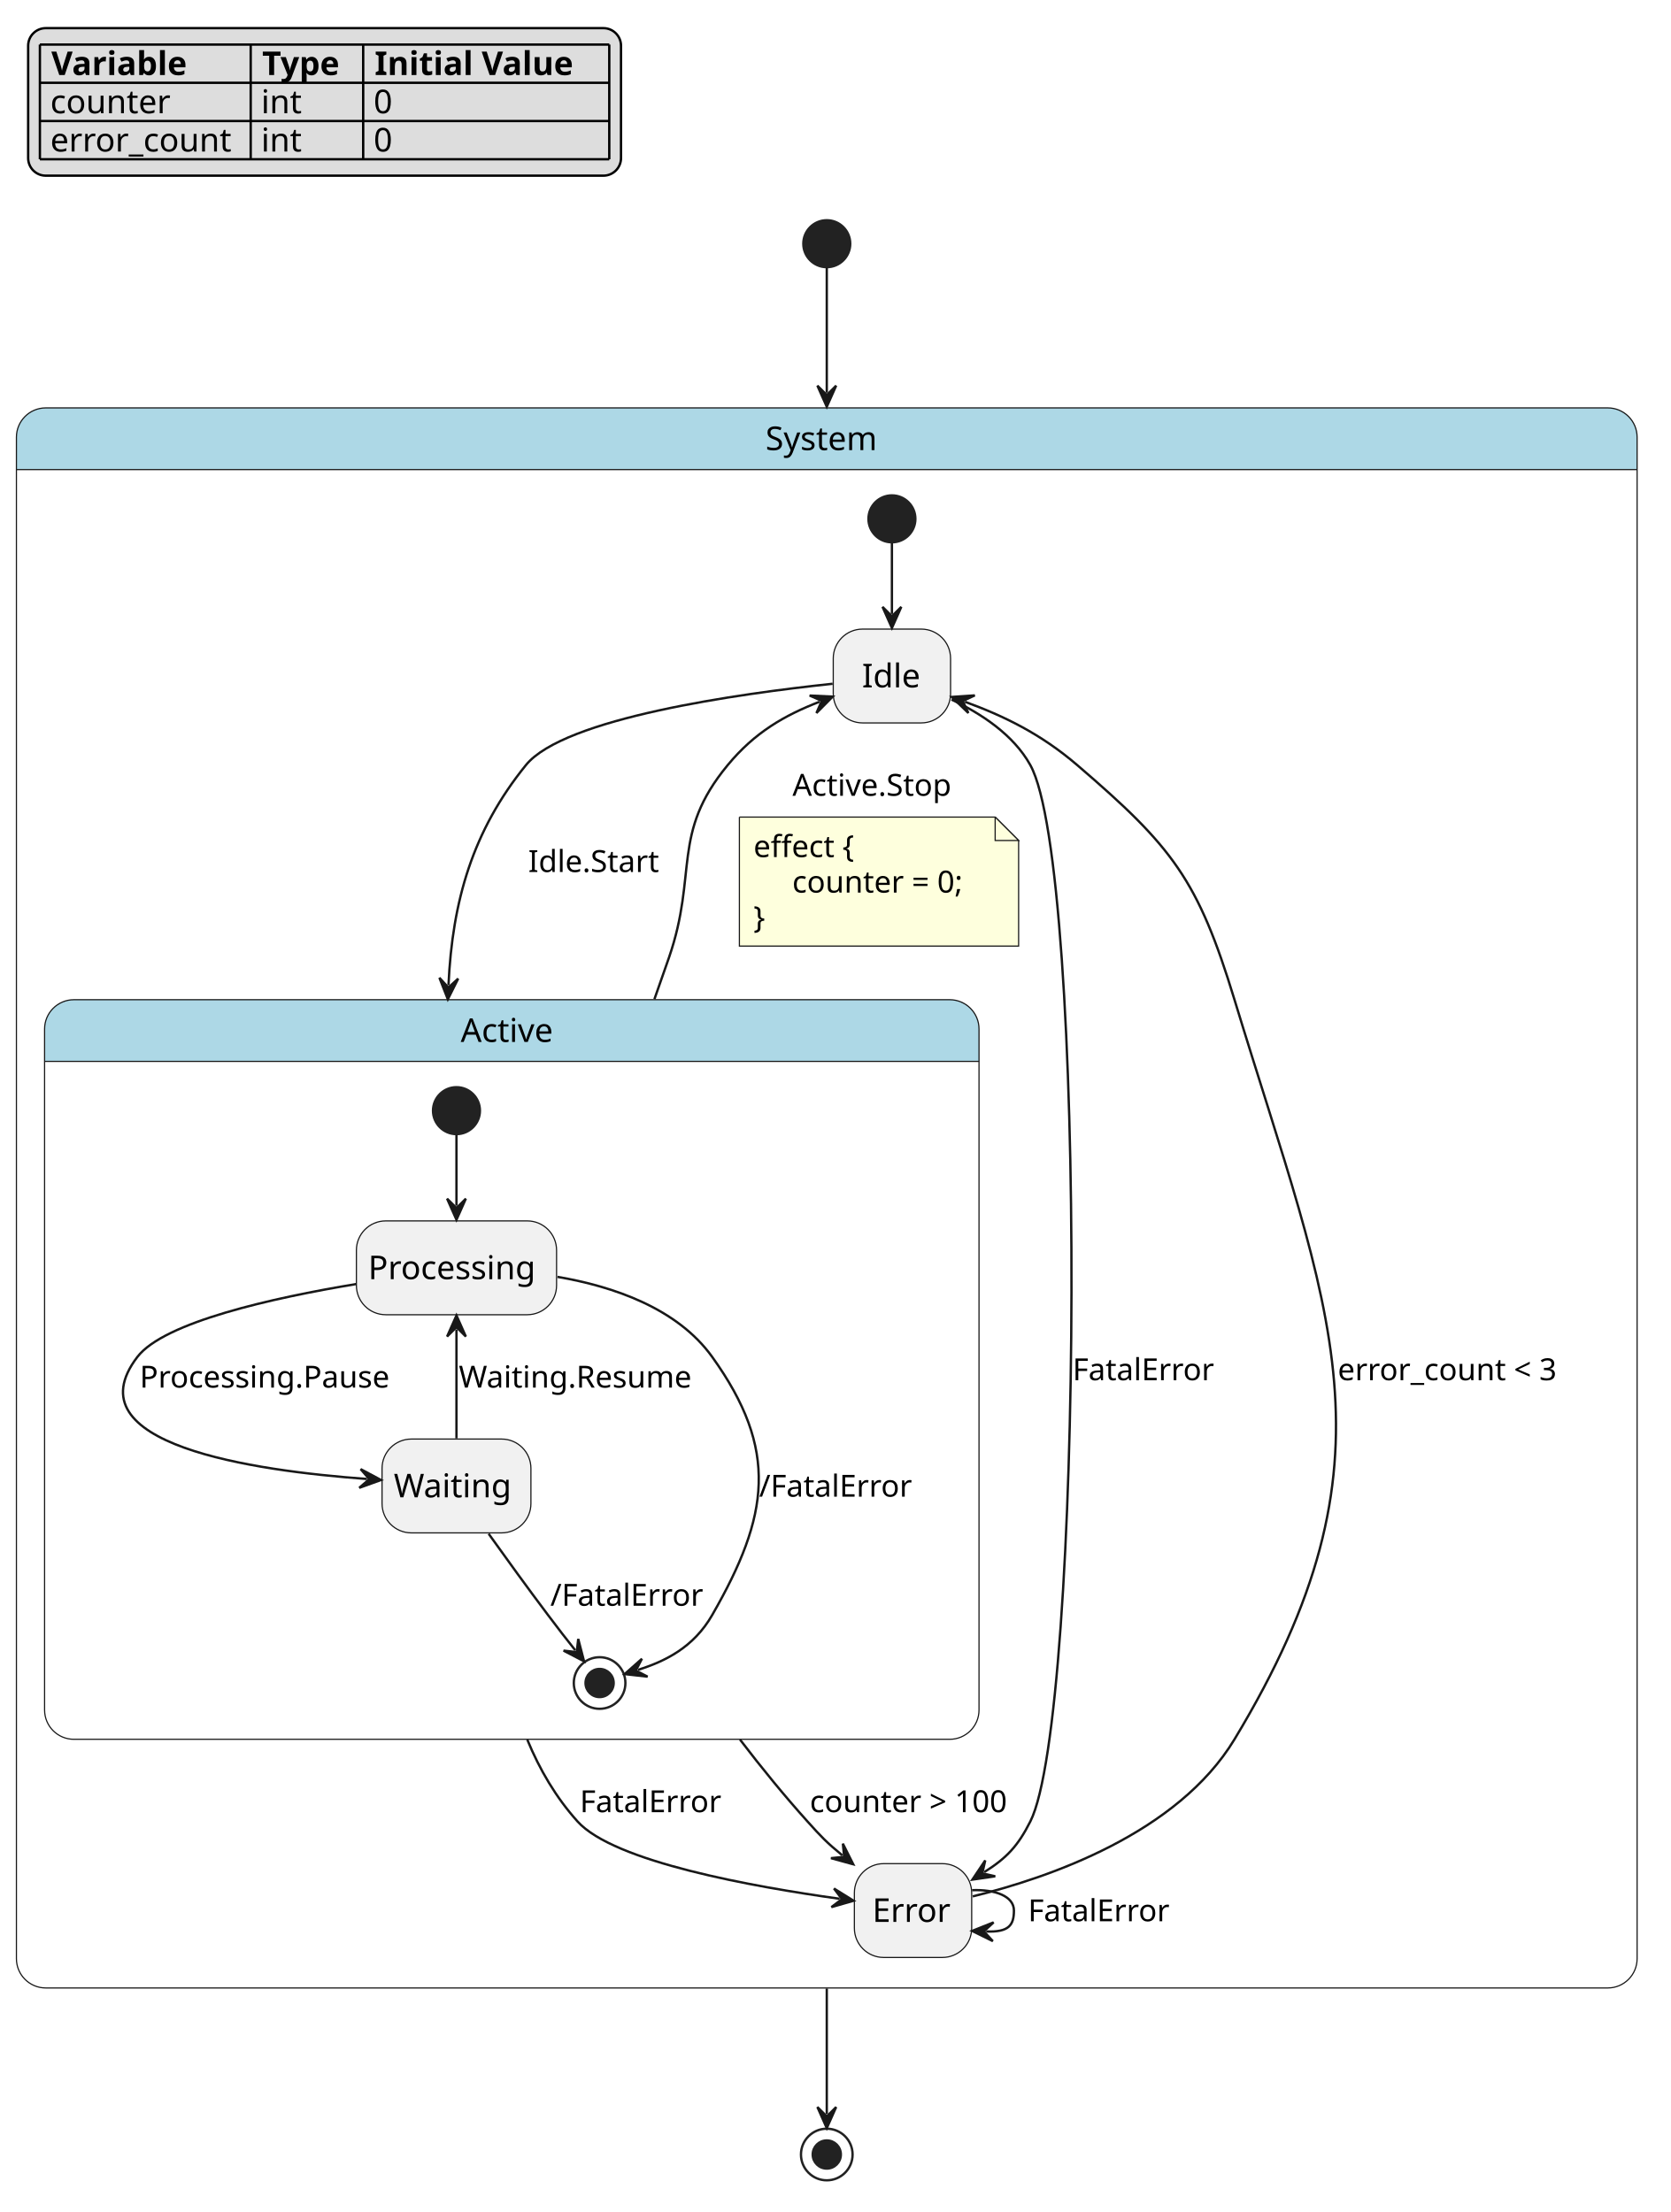
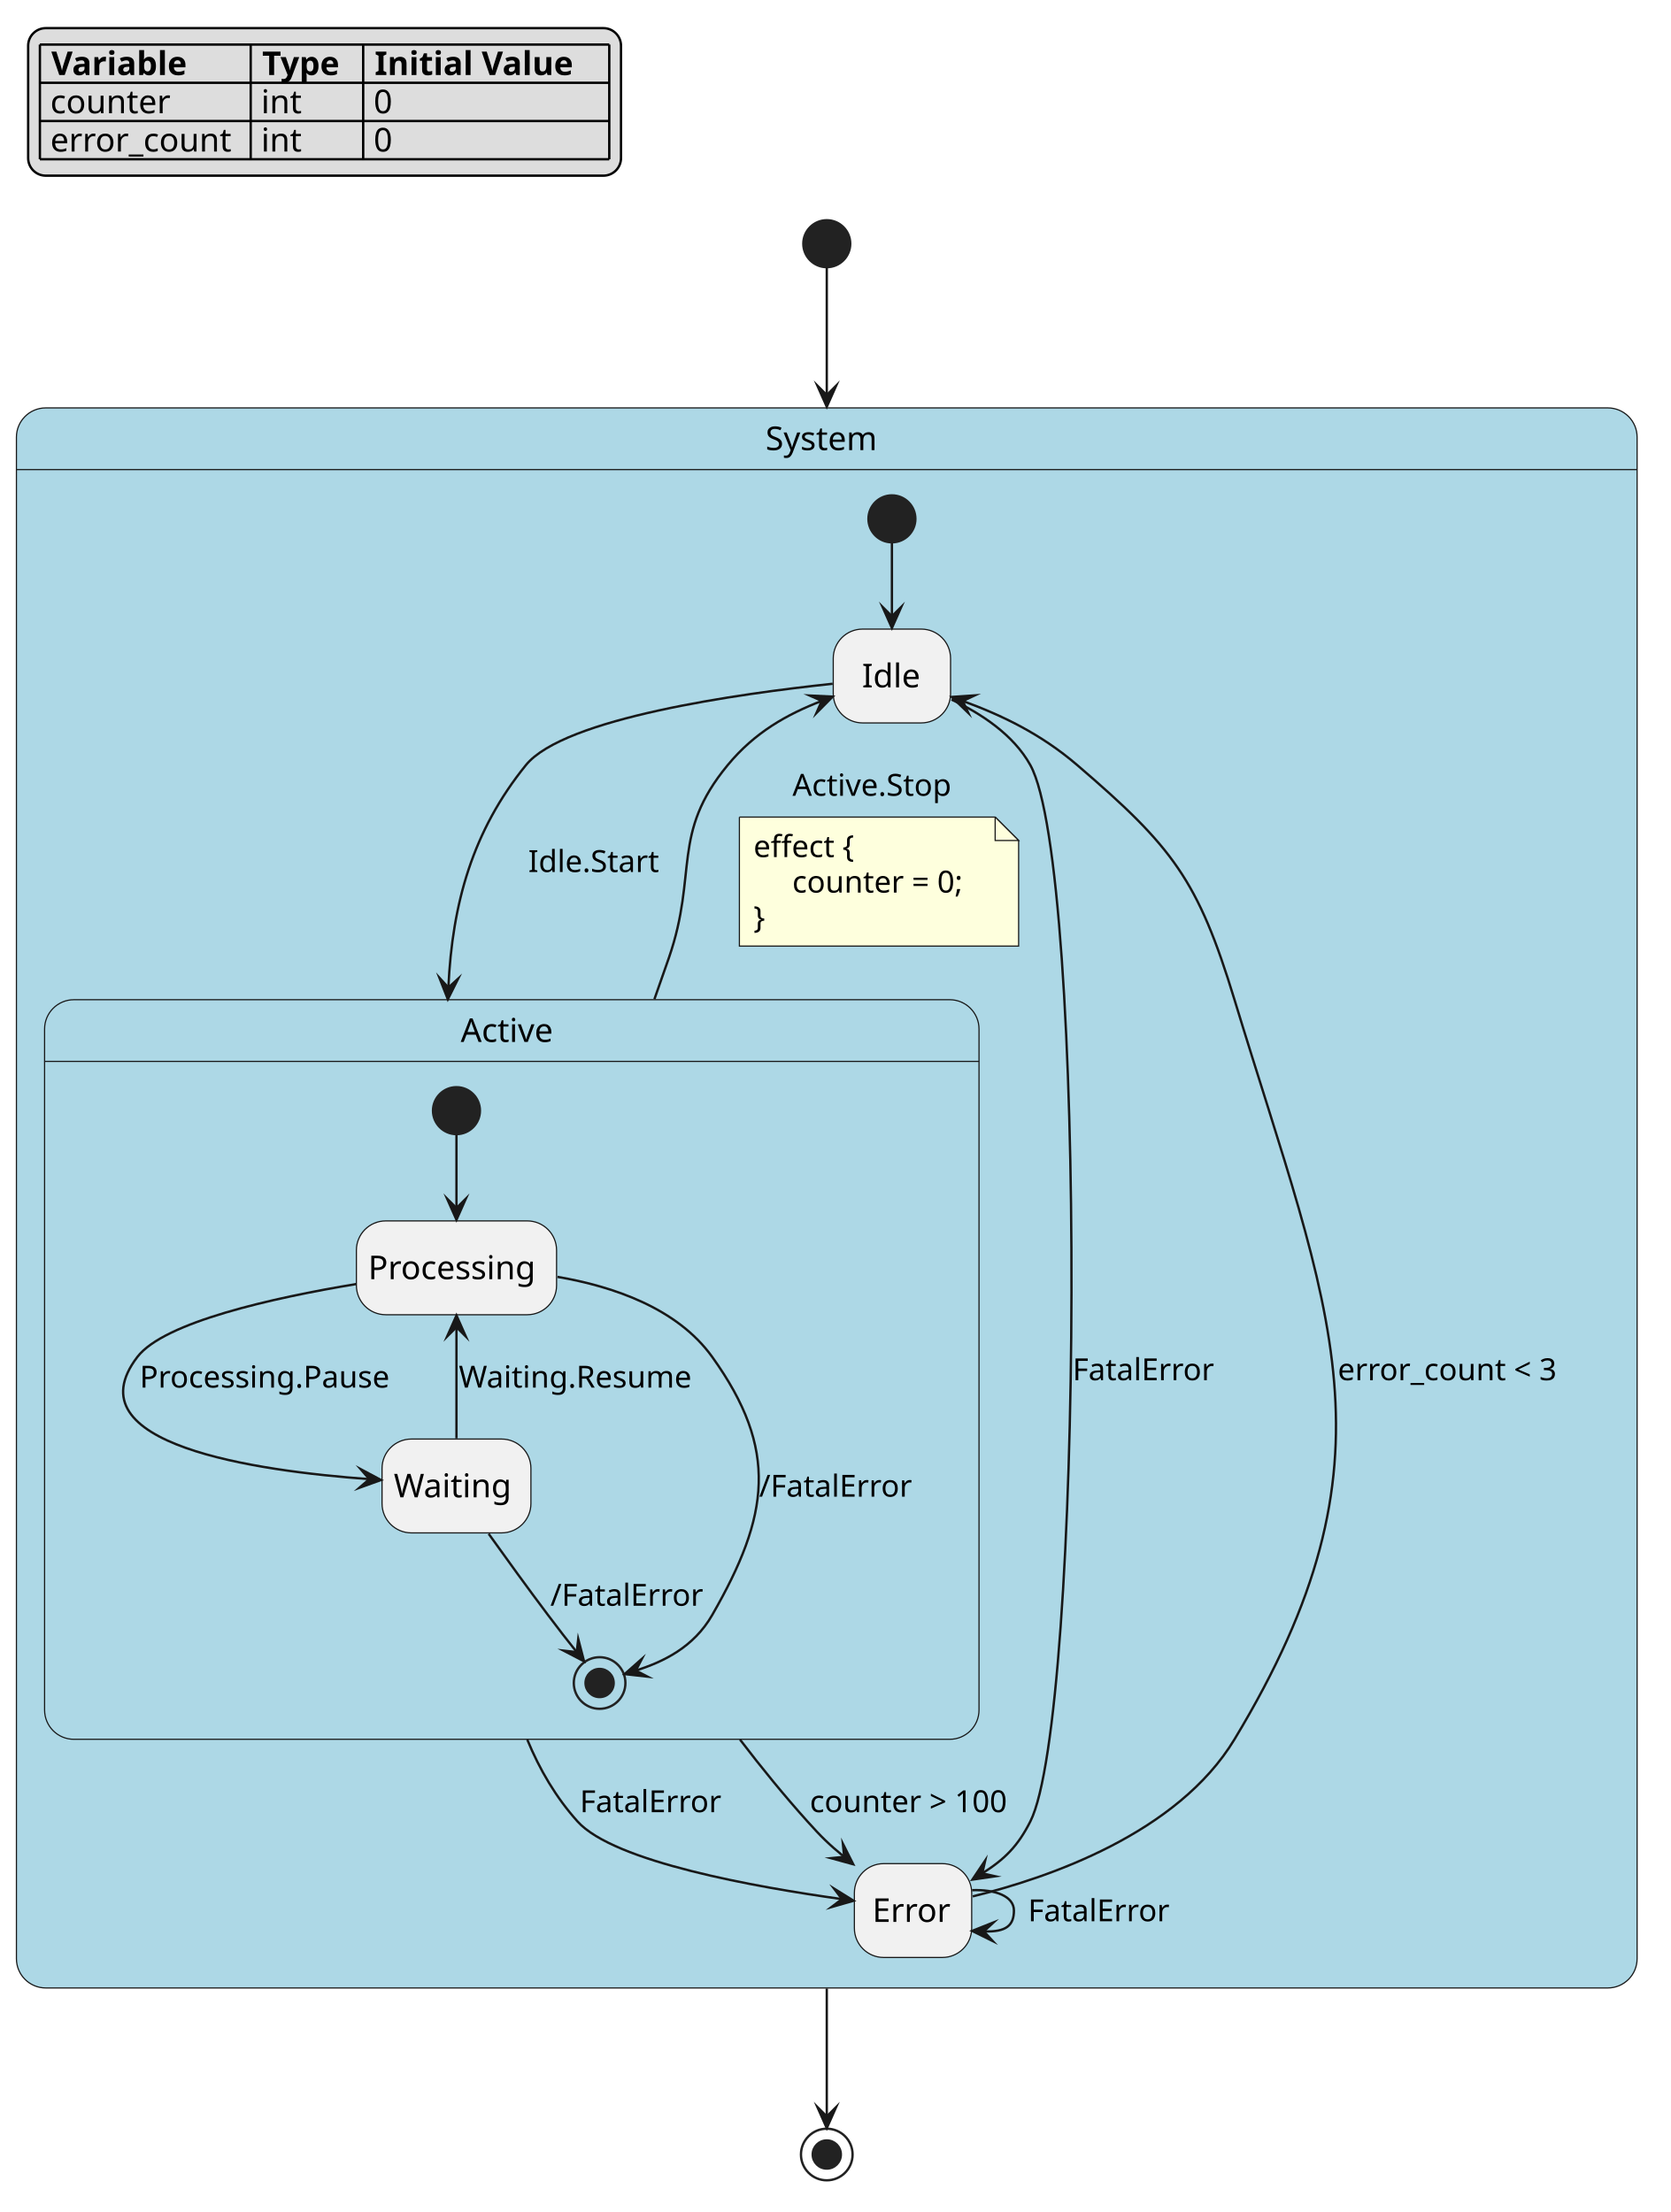
- <svg xmlns="http://www.w3.org/2000/svg" contentStyleType="text/css" data-diagram-type="STATE" height="943px" preserveAspectRatio="none" style="width:712px;height:943px;background:#FFFFFF;" version="1.1" viewBox="0 0 712 943" width="712px" zoomAndPan="magnify">
+ <svg xmlns="http://www.w3.org/2000/svg" version="1.1" data-diagram-type="STATE" style="width:712px;height:943px;background:#FFFFFF;" width="712px" height="943px" viewBox="0 0 712 943" zoomAndPan="magnify" preserveAspectRatio="none" contentStyleType="text/css">
  <defs />
-   <g>
+   <g font-family="sans-serif" lengthAdjust="spacing">
    <g class="legend" data-source-line="10">
-       <rect fill="#DDDDDD" height="62.891" rx="7.5" ry="7.5" style="stroke:#000000;stroke-width:1;" width="252.662" x="12" y="12" />
-       <text fill="#000000" font-family="sans-serif" font-size="14" font-weight="bold" lengthAdjust="spacing" textLength="65.748" x="21.874" y="31.995">Variable</text>
-       <text fill="#000000" font-family="sans-serif" font-size="14" font-weight="bold" lengthAdjust="spacing" textLength="38.192" x="111.719" y="31.995">Type</text>
-       <text fill="#000000" font-family="sans-serif" font-size="14" font-weight="bold" lengthAdjust="spacing" textLength="95.129" x="159.659" y="31.995">Initial Value</text>
-       <text fill="#000000" font-family="sans-serif" font-size="14" lengthAdjust="spacing" textLength="53.867" x="21.45" y="48.292">counter</text>
-       <text fill="#000000" font-family="sans-serif" font-size="14" lengthAdjust="spacing" textLength="18.252" x="111.295" y="48.292">int</text>
-       <text fill="#000000" font-family="sans-serif" font-size="14" lengthAdjust="spacing" textLength="8.907" x="159.235" y="48.292">0</text>
-       <text fill="#000000" font-family="sans-serif" font-size="14" lengthAdjust="spacing" textLength="80.944" x="21.45" y="64.589">error_count</text>
-       <text fill="#000000" font-family="sans-serif" font-size="14" lengthAdjust="spacing" textLength="18.252" x="111.295" y="64.589">int</text>
-       <text fill="#000000" font-family="sans-serif" font-size="14" lengthAdjust="spacing" textLength="8.907" x="159.235" y="64.589">0</text>
-       <line style="stroke:#000000;stroke-width:1;" x1="17" x2="259.662" y1="19" y2="19" />
-       <line style="stroke:#000000;stroke-width:1;" x1="17" x2="259.662" y1="35.297" y2="35.297" />
-       <line style="stroke:#000000;stroke-width:1;" x1="17" x2="259.662" y1="51.594" y2="51.594" />
-       <line style="stroke:#000000;stroke-width:1;" x1="17" x2="259.662" y1="67.891" y2="67.891" />
-       <line style="stroke:#000000;stroke-width:1;" x1="17" x2="17" y1="19" y2="67.891" />
-       <line style="stroke:#000000;stroke-width:1;" x1="106.845" x2="106.845" y1="19" y2="67.891" />
-       <line style="stroke:#000000;stroke-width:1;" x1="154.785" x2="154.785" y1="19" y2="67.891" />
-       <line style="stroke:#000000;stroke-width:1;" x1="259.662" x2="259.662" y1="19" y2="67.891" />
+       <rect x="12" y="12" width="252.662" height="62.891" fill="#DDD" style="stroke:#000;stroke-width:1;" rx="7.5" ry="7.5" />
+       <text x="21.874" y="31.995" fill="#000" font-size="14" textLength="65.748" font-weight="700">Variable</text>
+       <text x="111.719" y="31.995" fill="#000" font-size="14" textLength="38.192" font-weight="700">Type</text>
+       <text x="159.659" y="31.995" fill="#000" font-size="14" textLength="95.129" font-weight="700">Initial Value</text>
+       <text x="21.45" y="48.292" fill="#000" font-size="14" textLength="53.867">counter</text>
+       <text x="111.295" y="48.292" fill="#000" font-size="14" textLength="18.252">int</text>
+       <text x="159.235" y="48.292" fill="#000" font-size="14">0</text>
+       <text x="21.45" y="64.589" fill="#000" font-size="14" textLength="80.944">error_count</text>
+       <text x="111.295" y="64.589" fill="#000" font-size="14" textLength="18.252">int</text>
+       <text x="159.235" y="64.589" fill="#000" font-size="14">0</text>
+       <line x1="17" y1="19" x2="259.662" y2="19" style="stroke:#000;stroke-width:1;" />
+       <line x1="17" y1="35.297" x2="259.662" y2="35.297" style="stroke:#000;stroke-width:1;" />
+       <line x1="17" y1="51.594" x2="259.662" y2="51.594" style="stroke:#000;stroke-width:1;" />
+       <line x1="17" y1="67.891" x2="259.662" y2="67.891" style="stroke:#000;stroke-width:1;" />
+       <line x1="17" y1="19" x2="17" y2="67.891" style="stroke:#000;stroke-width:1;" />
+       <line x1="106.845" y1="19" x2="106.845" y2="67.891" style="stroke:#000;stroke-width:1;" />
+       <line x1="154.785" y1="19" x2="154.785" y2="67.891" style="stroke:#000;stroke-width:1;" />
+       <line x1="259.662" y1="19" x2="259.662" y2="67.891" style="stroke:#000;stroke-width:1;" />
    </g>
-     <path d="M19.5,173.891 L685.211,173.891 A12.5,12.5 0 0 1 697.711,186.391 L697.711,200.188 L7,200.188 L7,186.391 A12.5,12.5 0 0 1 19.5,173.891" fill="#ADD8E6" />
-     <rect fill="none" height="673.597" rx="12.5" ry="12.5" style="stroke:#181818;stroke-width:0.5;" width="690.711" x="7" y="173.891" />
-     <line style="stroke:#181818;stroke-width:0.5;" x1="7" x2="697.711" y1="200.188" y2="200.188" />
-     <text fill="#000000" font-family="sans-serif" font-size="14" lengthAdjust="spacing" textLength="52.206" x="326.252" y="191.886">System</text>
-     <rect fill="#F1F1F1" height="40" rx="12.5" ry="12.5" style="stroke:#181818;stroke-width:0.5;" width="50" x="355.12" y="268.188" />
-     <text fill="#000000" font-family="sans-serif" font-size="14" lengthAdjust="spacing" textLength="25.519" x="367.361" y="293.034">Idle</text>
-     <path d="M31.5,426.188 L404.741,426.188 A12.5,12.5 0 0 1 417.241,438.688 L417.241,452.484 L19,452.484 L19,438.688 A12.5,12.5 0 0 1 31.5,426.188" fill="#ADD8E6" />
-     <rect fill="none" height="315.297" rx="12.5" ry="12.5" style="stroke:#181818;stroke-width:0.5;" width="398.241" x="19" y="426.188" />
-     <line style="stroke:#181818;stroke-width:0.5;" x1="19" x2="417.241" y1="452.484" y2="452.484" />
-     <text fill="#000000" font-family="sans-serif" font-size="14" lengthAdjust="spacing" textLength="43.552" x="196.345" y="444.183">Active</text>
-     <rect fill="#F1F1F1" height="40" rx="12.5" ry="12.5" style="stroke:#181818;stroke-width:0.5;" width="85.311" x="151.89" y="520.484" />
-     <text fill="#000000" font-family="sans-serif" font-size="14" lengthAdjust="spacing" textLength="75.311" x="156.89" y="545.331">Processing</text>
-     <rect fill="#F1F1F1" height="40" rx="12.5" ry="12.5" style="stroke:#181818;stroke-width:0.5;" width="63.45" x="162.82" y="613.484" />
-     <text fill="#000000" font-family="sans-serif" font-size="14" lengthAdjust="spacing" textLength="53.45" x="167.82" y="638.331">Waiting</text>
-     <g class="end_entity" data-qualified-name="system.system__active..end.system__active" data-source-line="21" id="ent0002">
-       <ellipse cx="255.54" cy="717.484" fill="none" rx="11" ry="11" style="stroke:#222222;stroke-width:1;" />
-       <ellipse cx="255.54" cy="717.484" fill="#222222" rx="6" ry="6" style="stroke:#222222;stroke-width:1;" />
+     <g class="entity" data-qualified-name="system" id="ent0001" data-source-line="16">
+       <path d="M19.5,173.891 L685.211,173.891 A12.5,12.5 0 0 1 697.711,186.391 L697.711,200.188 L7,200.188 L7,186.391 A12.5,12.5 0 0 1 19.5,173.891" fill="#ADD8E6" />
+       <path d="M7,200.188 L697.711,200.188 L697.711,834.988 A12.5,12.5 0 0 1 685.211,847.488 L19.5,847.488 A12.5,12.5 0 0 1 7,834.988 L7,200.188" fill="#ADD8E6" />
+       <rect x="7" y="173.891" width="690.711" height="673.597" fill="none" style="stroke:#181818;stroke-width:0.5;" rx="12.5" ry="12.5" />
+       <line x1="7" y1="200.188" x2="697.711" y2="200.188" style="stroke:#181818;stroke-width:0.5;" />
+       <text x="326.252" y="191.886" fill="#000" font-size="14" textLength="52.206">System</text>
+       <rect x="355.12" y="268.188" width="50" height="40" fill="#F1F1F1" style="stroke:#181818;stroke-width:0.5;" rx="12.5" ry="12.5" />
+       <text x="367.361" y="293.034" fill="#000" font-size="14" textLength="25.519">Idle</text>
+       <g class="entity" data-qualified-name="system.system__active" id="ent0003" data-source-line="18">
+         <path d="M31.5,426.187 L404.741,426.187 A12.5,12.5 0 0 1 417.241,438.687 L417.241,452.484 L19,452.484 L19,438.687 A12.5,12.5 0 0 1 31.5,426.187" fill="#ADD8E6" />
+         <path d="M19,452.484 L417.241,452.484 L417.241,728.984 A12.5,12.5 0 0 1 404.741,741.484 L31.5,741.484 A12.5,12.5 0 0 1 19,728.984 L19,452.484" fill="#ADD8E6" />
+         <rect x="19" y="426.187" width="398.241" height="315.297" fill="none" style="stroke:#181818;stroke-width:0.5;" rx="12.5" ry="12.5" />
+         <line x1="19" y1="452.484" x2="417.241" y2="452.484" style="stroke:#181818;stroke-width:0.5;" />
+         <text x="196.344" y="444.183" fill="#000" font-size="14" textLength="43.552">Active</text>
+         <rect x="151.89" y="520.484" width="85.312" height="40" fill="#F1F1F1" style="stroke:#181818;stroke-width:0.5;" rx="12.5" ry="12.5" />
+         <text x="156.89" y="545.331" fill="#000" font-size="14" textLength="75.312">Processing</text>
+         <rect x="162.82" y="613.484" width="63.45" height="40" fill="#F1F1F1" style="stroke:#181818;stroke-width:0.5;" rx="12.5" ry="12.5" />
+         <text x="167.82" y="638.331" fill="#000" font-size="14" textLength="53.45">Waiting</text>
+         <g class="end_entity" data-qualified-name="system.system__active..end.system__active" id="ent0007" data-source-line="21">
+           <ellipse cx="255.54" cy="717.484" rx="11" ry="11" fill="none" style="stroke:#222;stroke-width:1;" />
+           <ellipse cx="255.54" cy="717.484" rx="6" ry="6" fill="#222" style="stroke:#222;stroke-width:1;" />
+         </g>
+         <g class="start_entity" data-qualified-name="system.system__active..start.system__active" id="ent0010" data-source-line="23">
+           <ellipse cx="194.54" cy="473.484" rx="10" ry="10" fill="#222" style="stroke:#222;stroke-width:1;" />
+         </g>
+         <g class="link" data-entity-1="ent0004" data-entity-2="ent0007" id="lnk8" data-source-line="21" data-link-type="dependency">
+           <path d="M237.59,544.344 C261.18,548.374 288.59,557.614 303.54,578.484 C332.02,618.224 327.89,646.094 303.54,688.484 C295.57,702.374 282.516,708.513 270.976,712.173" style="stroke:#181818;stroke-width:1;" fill="none" id="system__active__processing-to-*end*system__active" />
+           <polygon points="266.21,713.684,275.998,714.776,270.976,712.173,273.58,707.151,266.21,713.684" fill="#181818" style="stroke:#181818;stroke-width:1;stroke-linejoin:miter;stroke-miterlimit:10;" />
+           <text x="323.54" y="638.051" fill="#000" font-size="13" textLength="68.701">/FatalError</text>
+         </g>
+         <g class="link" data-entity-1="ent0005" data-entity-2="ent0007" id="lnk9" data-source-line="22" data-link-type="dependency">
+           <path d="M208.25,653.864 C215.65,664.214 224.98,677.124 233.54,688.484 C238.6,695.194 241.386,698.772 245.796,704.312" style="stroke:#181818;stroke-width:1;" fill="none" id="system__active__waiting-to-*end*system__active" />
+           <polygon points="248.91,708.224,246.434,698.692,245.796,704.312,240.175,703.674,248.91,708.224" fill="#181818" style="stroke:#181818;stroke-width:1;stroke-linejoin:miter;stroke-miterlimit:10;" />
+           <text x="234.54" y="684.551" fill="#000" font-size="13" textLength="68.701">/FatalError</text>
+         </g>
+         <g class="link" data-entity-1="ent0010" data-entity-2="ent0004" id="lnk11" data-source-line="23" data-link-type="dependency">
+           <path d="M194.54,483.794 C194.54,493.204 194.54,503.024 194.54,515.004" style="stroke:#181818;stroke-width:1;" fill="none" id="*start*system__active-to-system__active__processing" />
+           <polygon points="194.54,520.004,198.54,511.004,194.54,515.004,190.54,511.004,194.54,520.004" fill="#181818" style="stroke:#181818;stroke-width:1;stroke-linejoin:miter;stroke-miterlimit:10;" />
+         </g>
+         <g class="link" data-entity-1="ent0004" data-entity-2="ent0005" id="lnk12" data-source-line="24" data-link-type="dependency">
+           <path d="M151.73,547.414 C116.27,553.304 69.91,563.614 58.54,578.484 C30,615.824 108.753,627.03 157.393,630.58" style="stroke:#181818;stroke-width:1;" fill="none" id="system__active__processing-to-system__active__waiting" />
+           <polygon points="162.38,630.944,153.695,626.3,157.393,630.58,153.113,634.279,162.38,630.944" fill="#181818" style="stroke:#181818;stroke-width:1;stroke-linejoin:miter;stroke-miterlimit:10;" />
+           <text x="59.54" y="591.551" fill="#000" font-size="13" textLength="112.88">Processing.Pause</text>
+         </g>
+         <g class="link" data-entity-1="ent0005" data-entity-2="ent0004" id="lnk13" data-source-line="25" data-link-type="dependency">
+           <path d="M194.54,613.214 C194.54,597.774 194.54,581.224 194.54,565.784" style="stroke:#181818;stroke-width:1;" fill="none" id="system__active__waiting-to-system__active__processing" />
+           <polygon points="194.54,560.784,190.54,569.784,194.54,565.784,198.54,569.784,194.54,560.784" fill="#181818" style="stroke:#181818;stroke-width:1;stroke-linejoin:miter;stroke-miterlimit:10;" />
+           <text x="195.54" y="591.551" fill="#000" font-size="13" textLength="106.469">Waiting.Resume</text>
+         </g>
+       </g>
+       <rect x="364.12" y="794.488" width="50" height="40" fill="#F1F1F1" style="stroke:#181818;stroke-width:0.5;" rx="12.5" ry="12.5" />
+       <text x="371.781" y="819.334" fill="#000" font-size="14" textLength="34.679">Error</text>
+       <g class="start_entity" data-qualified-name="system..start.system" id="ent0017" data-source-line="31">
+         <ellipse cx="380.12" cy="221.188" rx="10" ry="10" fill="#222" style="stroke:#222;stroke-width:1;" />
+       </g>
+       <g class="link" data-entity-1="ent0002" data-entity-2="ent0006" id="lnk14" data-source-line="28" data-link-type="dependency">
+         <path d="M405.52,298.237 C418.02,304.127 431.92,313.178 439.12,326.187 C463.34,369.968 461.64,731.807 439.12,776.488 C433.82,786.998 428.199,792.6 418.639,798.63" style="stroke:#181818;stroke-width:1;" fill="none" id="system__idle-to-system__error" />
+         <polygon points="414.41,801.297,424.156,799.879,418.639,798.63,419.888,793.113,414.41,801.297" fill="#181818" style="stroke:#181818;stroke-width:1;stroke-linejoin:miter;stroke-miterlimit:10;" />
+         <text x="457.12" y="588.404" fill="#000" font-size="13" textLength="64.321">FatalError</text>
+       </g>
+       <g class="link" data-entity-1="ent0003" data-entity-2="ent0006" id="lnk15" data-source-line="29" data-link-type="dependency">
+         <path d="M224.71,741.598 C229.94,754.338 236.91,766.228 246.12,776.488 C261.66,793.808 322.098,804.475 358.838,809.615" style="stroke:#181818;stroke-width:1;" fill="none" id="system__active-to-system__error" />
+         <polygon points="363.79,810.308,355.431,805.099,358.838,809.615,354.323,813.022,363.79,810.308" fill="#181818" style="stroke:#181818;stroke-width:1;stroke-linejoin:miter;stroke-miterlimit:10;" />
+         <text x="247.12" y="772.554" fill="#000" font-size="13" textLength="64.321">FatalError</text>
+       </g>
+       <g class="link" data-entity-1="ent0006" data-entity-2="ent0006" id="lnk16" data-source-line="30" data-link-type="dependency">
+         <path d="M414.3,805.808 C424.03,805.417 432.12,808.308 432.12,814.488 C432.12,820.667 429.026,823.758 419.296,823.368" style="stroke:#181818;stroke-width:1;" fill="none" id="system__error-to-system__error" />
+         <polygon points="414.3,823.167,423.133,827.525,419.296,823.368,423.453,819.531,414.3,823.167" fill="#181818" style="stroke:#181818;stroke-width:1;stroke-linejoin:miter;stroke-miterlimit:10;" />
+         <text x="438.12" y="819.054" fill="#000" font-size="13" textLength="64.321">FatalError</text>
+       </g>
+       <g class="link" data-entity-1="ent0017" data-entity-2="ent0002" id="lnk18" data-source-line="31" data-link-type="dependency">
+         <path d="M380.12,231.507 C380.12,240.907 380.12,250.727 380.12,262.718" style="stroke:#181818;stroke-width:1;" fill="none" id="*start*system-to-system__idle" />
+         <polygon points="380.12,267.718,384.12,258.718,380.12,262.718,376.12,258.718,380.12,267.718" fill="#181818" style="stroke:#181818;stroke-width:1;stroke-linejoin:miter;stroke-miterlimit:10;" />
+       </g>
+       <g class="link" data-entity-1="ent0002" data-entity-2="ent0003" id="lnk19" data-source-line="32" data-link-type="dependency">
+         <path d="M354.84,291.497 C314.98,295.718 240.37,306.127 224.12,326.187 C201.47,354.157 192.739,385.023 191.089,421.013" style="stroke:#181818;stroke-width:1;" fill="none" id="system__idle-to-system__active" />
+         <polygon points="190.86,426.007,195.268,417.2,191.089,421.013,187.276,416.834,190.86,426.007" fill="#181818" style="stroke:#181818;stroke-width:1;stroke-linejoin:miter;stroke-miterlimit:10;" />
+         <text x="225.12" y="371.754" fill="#000" font-size="13" textLength="59.585">Idle.Start</text>
+       </g>
+       <g class="link" data-entity-1="ent0003" data-entity-2="ent0002" id="lnk20" data-source-line="33" data-link-type="dependency">
+         <path d="M278.91,425.937 C281.04,419.958 283.11,414.028 285.12,408.187 C297.51,372.157 285.86,355.567 310.12,326.187 C321.67,312.198 335.26,304.609 350.23,298.789" style="stroke:#181818;stroke-width:1;" fill="none" id="system__active-to-system__idle" />
+         <polygon points="354.89,296.977,345.052,296.511,350.23,298.789,347.951,303.967,354.89,296.977" fill="#181818" style="stroke:#181818;stroke-width:1;stroke-linejoin:miter;stroke-miterlimit:10;" />
+         <text x="337.735" y="339.254" fill="#000" font-size="13" textLength="74.128">Active.Stop</text>
+         <path d="M315.12,348.32 L315.12,403.32 L434.12,403.32 L434.12,358.32 L424.12,348.32 L315.12,348.32" style="stroke:#181818;stroke-width:0.5;" fill="#FEFFDD" />
+         <path d="M424.12,348.32 L424.12,358.32 L434.12,358.32 L424.12,348.32" style="stroke:#181818;stroke-width:0.5;" fill="#FEFFDD" />
+         <text x="321.12" y="365.387" fill="#000" font-size="13" textLength="49.797">effect {</text>
+         <text x="337.649" y="380.52" fill="#000" font-size="13" textLength="81.828">counter = 0;</text>
+         <text x="321.12" y="395.653" fill="#000" font-size="13">}</text>
+       </g>
+       <g class="link" data-entity-1="ent0003" data-entity-2="ent0006" id="lnk21" data-source-line="39" data-link-type="dependency">
+         <path d="M315.36,741.578 C324.64,753.738 334.27,765.527 344.12,776.488 C349.93,782.958 353.054,786.087 359.774,791.597" style="stroke:#181818;stroke-width:1;" fill="none" id="system__active-to-system__error-1" />
+         <polygon points="363.64,794.767,359.217,785.968,359.774,791.597,354.144,792.154,363.64,794.767" fill="#181818" style="stroke:#181818;stroke-width:1;stroke-linejoin:miter;stroke-miterlimit:10;" />
+         <text x="345.12" y="772.554" fill="#000" font-size="13" textLength="93.99">counter &gt; 100</text>
+       </g>
+       <g class="link" data-entity-1="ent0006" data-entity-2="ent0002" id="lnk22" data-source-line="40" data-link-type="dependency">
+         <path d="M414.56,808.448 C447.03,800.498 501.88,781.618 526.12,741.488 C598.58,621.547 566.88,560.267 526.12,426.187 C510.56,375.007 499.72,361.028 459.12,326.187 C443.49,312.777 426.866,304.884 410.316,298.834" style="stroke:#181818;stroke-width:1;" fill="none" id="system__error-to-system__idle" />
+         <polygon points="405.62,297.117,412.7,303.964,410.316,298.834,415.446,296.451,405.62,297.117" fill="#181818" style="stroke:#181818;stroke-width:1;stroke-linejoin:miter;stroke-miterlimit:10;" />
+         <text x="570.12" y="588.404" fill="#000" font-size="13" textLength="102.591">error_count &lt; 3</text>
+       </g>
    </g>
-     <g class="start_entity" data-qualified-name="system.system__active..start.system__active" data-source-line="23" id="ent0005">
-       <ellipse cx="194.54" cy="473.484" fill="#222222" rx="10" ry="10" style="stroke:#222222;stroke-width:1;" />
+     <g class="start_entity" data-qualified-name=".start." id="ent0023" data-source-line="42">
+       <ellipse cx="352.36" cy="103.891" rx="10" ry="10" fill="#222" style="stroke:#222;stroke-width:1;" />
    </g>
-     <g class="link" data-entity-1="ent0005" data-entity-2="ent0002" data-link-type="dependency" data-source-line="21" id="lnk3">
-       <path d="M237.59,544.344 C261.18,548.374 288.59,557.614 303.54,578.484 C332.02,618.224 327.89,646.094 303.54,688.484 C295.57,702.374 283.469,708.211 271.929,711.87" fill="none" id="system__active__processing-to-*end*system__active" style="stroke:#181818;stroke-width:1;" />
-       <polygon fill="#181818" points="266.21,713.684,275.998,714.776,270.976,712.173,273.58,707.151,266.21,713.684" style="stroke:#181818;stroke-width:1;" />
-       <text fill="#000000" font-family="sans-serif" font-size="13" lengthAdjust="spacing" textLength="68.701" x="323.54" y="638.051">/FatalError</text>
+     <g class="end_entity" data-qualified-name=".end." id="ent0025" data-source-line="43">
+       <ellipse cx="352.36" cy="918.491" rx="11" ry="11" fill="none" style="stroke:#222;stroke-width:1;" />
+       <ellipse cx="352.36" cy="918.491" rx="6" ry="6" fill="#222" style="stroke:#222;stroke-width:1;" />
    </g>
-     <g class="link" data-entity-1="ent0006" data-entity-2="ent0002" data-link-type="dependency" data-source-line="22" id="lnk4">
-       <path d="M208.25,653.864 C215.65,664.214 224.98,677.124 233.54,688.484 C238.6,695.194 240.763,697.99 245.173,703.53" fill="none" id="system__active__waiting-to-*end*system__active" style="stroke:#181818;stroke-width:1;" />
-       <polygon fill="#181818" points="248.91,708.224,246.434,698.692,245.796,704.312,240.175,703.674,248.91,708.224" style="stroke:#181818;stroke-width:1;" />
-       <text fill="#000000" font-family="sans-serif" font-size="13" lengthAdjust="spacing" textLength="68.701" x="234.54" y="684.551">/FatalError</text>
+     <g class="link" data-entity-1="ent0023" data-entity-2="ent0001" id="lnk24" data-source-line="42" data-link-type="dependency">
+       <path d="M352.36,114.111 C352.36,125.461 352.36,141.591 352.36,168.411" style="stroke:#181818;stroke-width:1;" fill="none" id="*start*-to-system" />
+       <polygon points="352.36,173.411,356.36,164.411,352.36,168.411,348.36,164.411,352.36,173.411" fill="#181818" style="stroke:#181818;stroke-width:1;stroke-linejoin:miter;stroke-miterlimit:10;" />
    </g>
-     <g class="link" data-entity-1="ent0005" data-entity-2="ent0005" data-link-type="dependency" data-source-line="23" id="lnk6">
-       <path d="M194.54,483.794 C194.54,493.204 194.54,502.024 194.54,514.004" fill="none" id="*start*system__active-to-system__active__processing" style="stroke:#181818;stroke-width:1;" />
-       <polygon fill="#181818" points="194.54,520.004,198.54,511.004,194.54,515.004,190.54,511.004,194.54,520.004" style="stroke:#181818;stroke-width:1;" />
-     </g>
-     <g class="link" data-entity-1="ent0005" data-entity-2="ent0006" data-link-type="dependency" data-source-line="24" id="lnk7">
-       <path d="M151.73,547.414 C116.27,553.304 69.91,563.614 58.54,578.484 C30,615.824 107.756,626.958 156.396,630.508" fill="none" id="system__active__processing-to-system__active__waiting" style="stroke:#181818;stroke-width:1;" />
-       <polygon fill="#181818" points="162.38,630.944,153.695,626.3,157.393,630.58,153.113,634.279,162.38,630.944" style="stroke:#181818;stroke-width:1;" />
-       <text fill="#000000" font-family="sans-serif" font-size="13" lengthAdjust="spacing" textLength="112.88" x="59.54" y="591.551">Processing.Pause</text>
-     </g>
-     <g class="link" data-entity-1="ent0006" data-entity-2="ent0005" data-link-type="dependency" data-source-line="25" id="lnk8">
-       <path d="M194.54,613.214 C194.54,597.774 194.54,582.224 194.54,566.784" fill="none" id="system__active__waiting-to-system__active__processing" style="stroke:#181818;stroke-width:1;" />
-       <polygon fill="#181818" points="194.54,560.784,190.54,569.784,194.54,565.784,198.54,569.784,194.54,560.784" style="stroke:#181818;stroke-width:1;" />
-       <text fill="#000000" font-family="sans-serif" font-size="13" lengthAdjust="spacing" textLength="106.469" x="195.54" y="591.551">Waiting.Resume</text>
-     </g>
-     <rect fill="#F1F1F1" height="40" rx="12.5" ry="12.5" style="stroke:#181818;stroke-width:0.5;" width="50" x="364.12" y="794.487" />
-     <text fill="#000000" font-family="sans-serif" font-size="14" lengthAdjust="spacing" textLength="34.679" x="371.781" y="819.334">Error</text>
-     <g class="start_entity" data-qualified-name="system..start.system" data-source-line="31" id="ent0012">
-       <ellipse cx="380.12" cy="221.188" fill="#222222" rx="10" ry="10" style="stroke:#222222;stroke-width:1;" />
-     </g>
-     <g class="link" data-entity-1="ent0003" data-entity-2="ent0007" data-link-type="dependency" data-source-line="28" id="lnk9">
-       <path d="M405.52,298.238 C418.02,304.127 431.92,313.178 439.12,326.188 C463.34,369.967 461.64,731.808 439.12,776.487 C433.82,786.997 429.045,792.067 419.485,798.096" fill="none" id="system__idle-to-system__error" style="stroke:#181818;stroke-width:1;" />
-       <polygon fill="#181818" points="414.41,801.298,424.156,799.879,418.639,798.63,419.888,793.113,414.41,801.298" style="stroke:#181818;stroke-width:1;" />
-       <text fill="#000000" font-family="sans-serif" font-size="13" lengthAdjust="spacing" textLength="64.321" x="457.12" y="588.404">FatalError</text>
-     </g>
-     <g class="link" data-entity-1="ent0004" data-entity-2="ent0007" data-link-type="dependency" data-source-line="29" id="lnk10">
-       <path d="M224.71,741.597 C229.94,754.337 236.91,766.227 246.12,776.487 C261.66,793.808 321.108,804.336 357.848,809.476" fill="none" id="system__active-to-system__error" style="stroke:#181818;stroke-width:1;" />
-       <polygon fill="#181818" points="363.79,810.308,355.431,805.099,358.838,809.615,354.323,813.022,363.79,810.308" style="stroke:#181818;stroke-width:1;" />
-       <text fill="#000000" font-family="sans-serif" font-size="13" lengthAdjust="spacing" textLength="64.321" x="247.12" y="772.554">FatalError</text>
-     </g>
-     <g class="link" data-entity-1="ent0007" data-entity-2="ent0007" data-link-type="dependency" data-source-line="30" id="lnk11">
-       <path d="M414.3,805.808 C424.03,805.418 432.12,808.308 432.12,814.487 C432.12,820.668 430.025,823.798 420.295,823.408" fill="none" id="system__error-to-system__error" style="stroke:#181818;stroke-width:1;" />
-       <polygon fill="#181818" points="414.3,823.168,423.133,827.525,419.296,823.368,423.453,819.531,414.3,823.168" style="stroke:#181818;stroke-width:1;" />
-       <text fill="#000000" font-family="sans-serif" font-size="13" lengthAdjust="spacing" textLength="64.321" x="438.12" y="819.054">FatalError</text>
-     </g>
-     <g class="link" data-entity-1="ent0012" data-entity-2="ent0003" data-link-type="dependency" data-source-line="31" id="lnk13">
-       <path d="M380.12,231.507 C380.12,240.907 380.12,249.727 380.12,261.717" fill="none" id="*start*system-to-system__idle" style="stroke:#181818;stroke-width:1;" />
-       <polygon fill="#181818" points="380.12,267.717,384.12,258.717,380.12,262.717,376.12,258.717,380.12,267.717" style="stroke:#181818;stroke-width:1;" />
-     </g>
-     <g class="link" data-entity-1="ent0003" data-entity-2="ent0004" data-link-type="dependency" data-source-line="32" id="lnk14">
-       <path d="M354.84,291.498 C314.98,295.717 240.37,306.127 224.12,326.188 C201.47,354.158 192.785,384.024 191.135,420.014" fill="none" id="system__idle-to-system__active" style="stroke:#181818;stroke-width:1;" />
-       <polygon fill="#181818" points="190.86,426.007,195.268,417.2,191.089,421.013,187.276,416.834,190.86,426.007" style="stroke:#181818;stroke-width:1;" />
-       <text fill="#000000" font-family="sans-serif" font-size="13" lengthAdjust="spacing" textLength="59.585" x="225.12" y="371.754">Idle.Start</text>
-     </g>
-     <g class="link" data-entity-1="ent0004" data-entity-2="ent0003" data-link-type="dependency" data-source-line="33" id="lnk15">
-       <path d="M278.91,425.938 C281.04,419.957 283.11,414.027 285.12,408.188 C297.51,372.158 285.86,355.567 310.12,326.188 C321.67,312.197 334.328,304.972 349.298,299.152" fill="none" id="system__active-to-system__idle" style="stroke:#181818;stroke-width:1;" />
-       <polygon fill="#181818" points="354.89,296.978,345.052,296.51,350.23,298.789,347.951,303.967,354.89,296.978" style="stroke:#181818;stroke-width:1;" />
-       <text fill="#000000" font-family="sans-serif" font-size="13" lengthAdjust="spacing" textLength="74.128" x="337.735" y="339.254">Active.Stop</text>
-       <path d="M315.12,348.32 L315.12,403.32 L434.12,403.32 L434.12,358.32 L424.12,348.32 L315.12,348.32" fill="#FEFFDD" style="stroke:#181818;stroke-width:0.5;" />
-       <path d="M424.12,348.32 L424.12,358.32 L434.12,358.32 L424.12,348.32" fill="#FEFFDD" style="stroke:#181818;stroke-width:0.5;" />
-       <text fill="#000000" font-family="sans-serif" font-size="13" lengthAdjust="spacing" textLength="49.797" x="321.12" y="365.387">effect {</text>
-       <text fill="#000000" font-family="sans-serif" font-size="13" lengthAdjust="spacing" textLength="81.828" x="337.649" y="380.52">counter = 0;</text>
-       <text fill="#000000" font-family="sans-serif" font-size="13" lengthAdjust="spacing" textLength="8.271" x="321.12" y="395.653">}</text>
-     </g>
-     <g class="link" data-entity-1="ent0004" data-entity-2="ent0007" data-link-type="dependency" data-source-line="39" id="lnk16">
-       <path d="M315.36,741.577 C324.64,753.737 334.27,765.528 344.12,776.487 C349.93,782.957 352.28,785.453 359,790.963" fill="none" id="system__active-to-system__error-1" style="stroke:#181818;stroke-width:1;" />
-       <polygon fill="#181818" points="363.64,794.768,359.217,785.968,359.774,791.597,354.144,792.154,363.64,794.768" style="stroke:#181818;stroke-width:1;" />
-       <text fill="#000000" font-family="sans-serif" font-size="13" lengthAdjust="spacing" textLength="93.99" x="345.12" y="772.554">counter &gt; 100</text>
-     </g>
-     <g class="link" data-entity-1="ent0007" data-entity-2="ent0003" data-link-type="dependency" data-source-line="40" id="lnk17">
-       <path d="M414.56,808.447 C447.03,800.497 501.88,781.617 526.12,741.487 C598.58,621.548 566.88,560.268 526.12,426.188 C510.56,375.007 499.72,361.027 459.12,326.188 C443.49,312.777 427.805,305.228 411.255,299.178" fill="none" id="system__error-to-system__idle" style="stroke:#181818;stroke-width:1;" />
-       <polygon fill="#181818" points="405.62,297.118,412.7,303.964,410.316,298.834,415.446,296.451,405.62,297.118" style="stroke:#181818;stroke-width:1;" />
-       <text fill="#000000" font-family="sans-serif" font-size="13" lengthAdjust="spacing" textLength="102.591" x="570.12" y="588.404">error_count &lt; 3</text>
-     </g>
-     <g class="start_entity" data-qualified-name=".start." data-source-line="42" id="ent0018">
-       <ellipse cx="352.36" cy="103.891" fill="#222222" rx="10" ry="10" style="stroke:#222222;stroke-width:1;" />
-     </g>
-     <g class="end_entity" data-qualified-name=".end." data-source-line="43" id="ent0020">
-       <ellipse cx="352.36" cy="918.491" fill="none" rx="11" ry="11" style="stroke:#222222;stroke-width:1;" />
-       <ellipse cx="352.36" cy="918.491" fill="#222222" rx="6" ry="6" style="stroke:#222222;stroke-width:1;" />
-     </g>
-     <g class="link" data-entity-1="ent0018" data-entity-2="ent0002" data-link-type="dependency" data-source-line="42" id="lnk19">
-       <path d="M352.36,114.111 C352.36,125.461 352.36,140.591 352.36,167.411" fill="none" id="*start*-to-system" style="stroke:#181818;stroke-width:1;" />
-       <polygon fill="#181818" points="352.36,173.411,356.36,164.411,352.36,168.411,348.36,164.411,352.36,173.411" style="stroke:#181818;stroke-width:1;" />
-     </g>
-     <g class="link" data-entity-1="ent0002" data-entity-2="ent0020" data-link-type="dependency" data-source-line="43" id="lnk21">
-       <path d="M352.36,847.731 C352.36,874.351 352.36,889.491 352.36,901.251" fill="none" id="system-to-*end*" style="stroke:#181818;stroke-width:1;" />
-       <polygon fill="#181818" points="352.36,907.251,356.36,898.251,352.36,902.251,348.36,898.251,352.36,907.251" style="stroke:#181818;stroke-width:1;" />
+     <g class="link" data-entity-1="ent0001" data-entity-2="ent0025" id="lnk26" data-source-line="43" data-link-type="dependency">
+       <path d="M352.36,847.731 C352.36,874.351 352.36,890.491 352.36,902.251" style="stroke:#181818;stroke-width:1;" fill="none" id="system-to-*end*" />
+       <polygon points="352.36,907.251,356.36,898.251,352.36,902.251,348.36,898.251,352.36,907.251" fill="#181818" style="stroke:#181818;stroke-width:1;stroke-linejoin:miter;stroke-miterlimit:10;" />
    </g>
  </g>
</svg>
